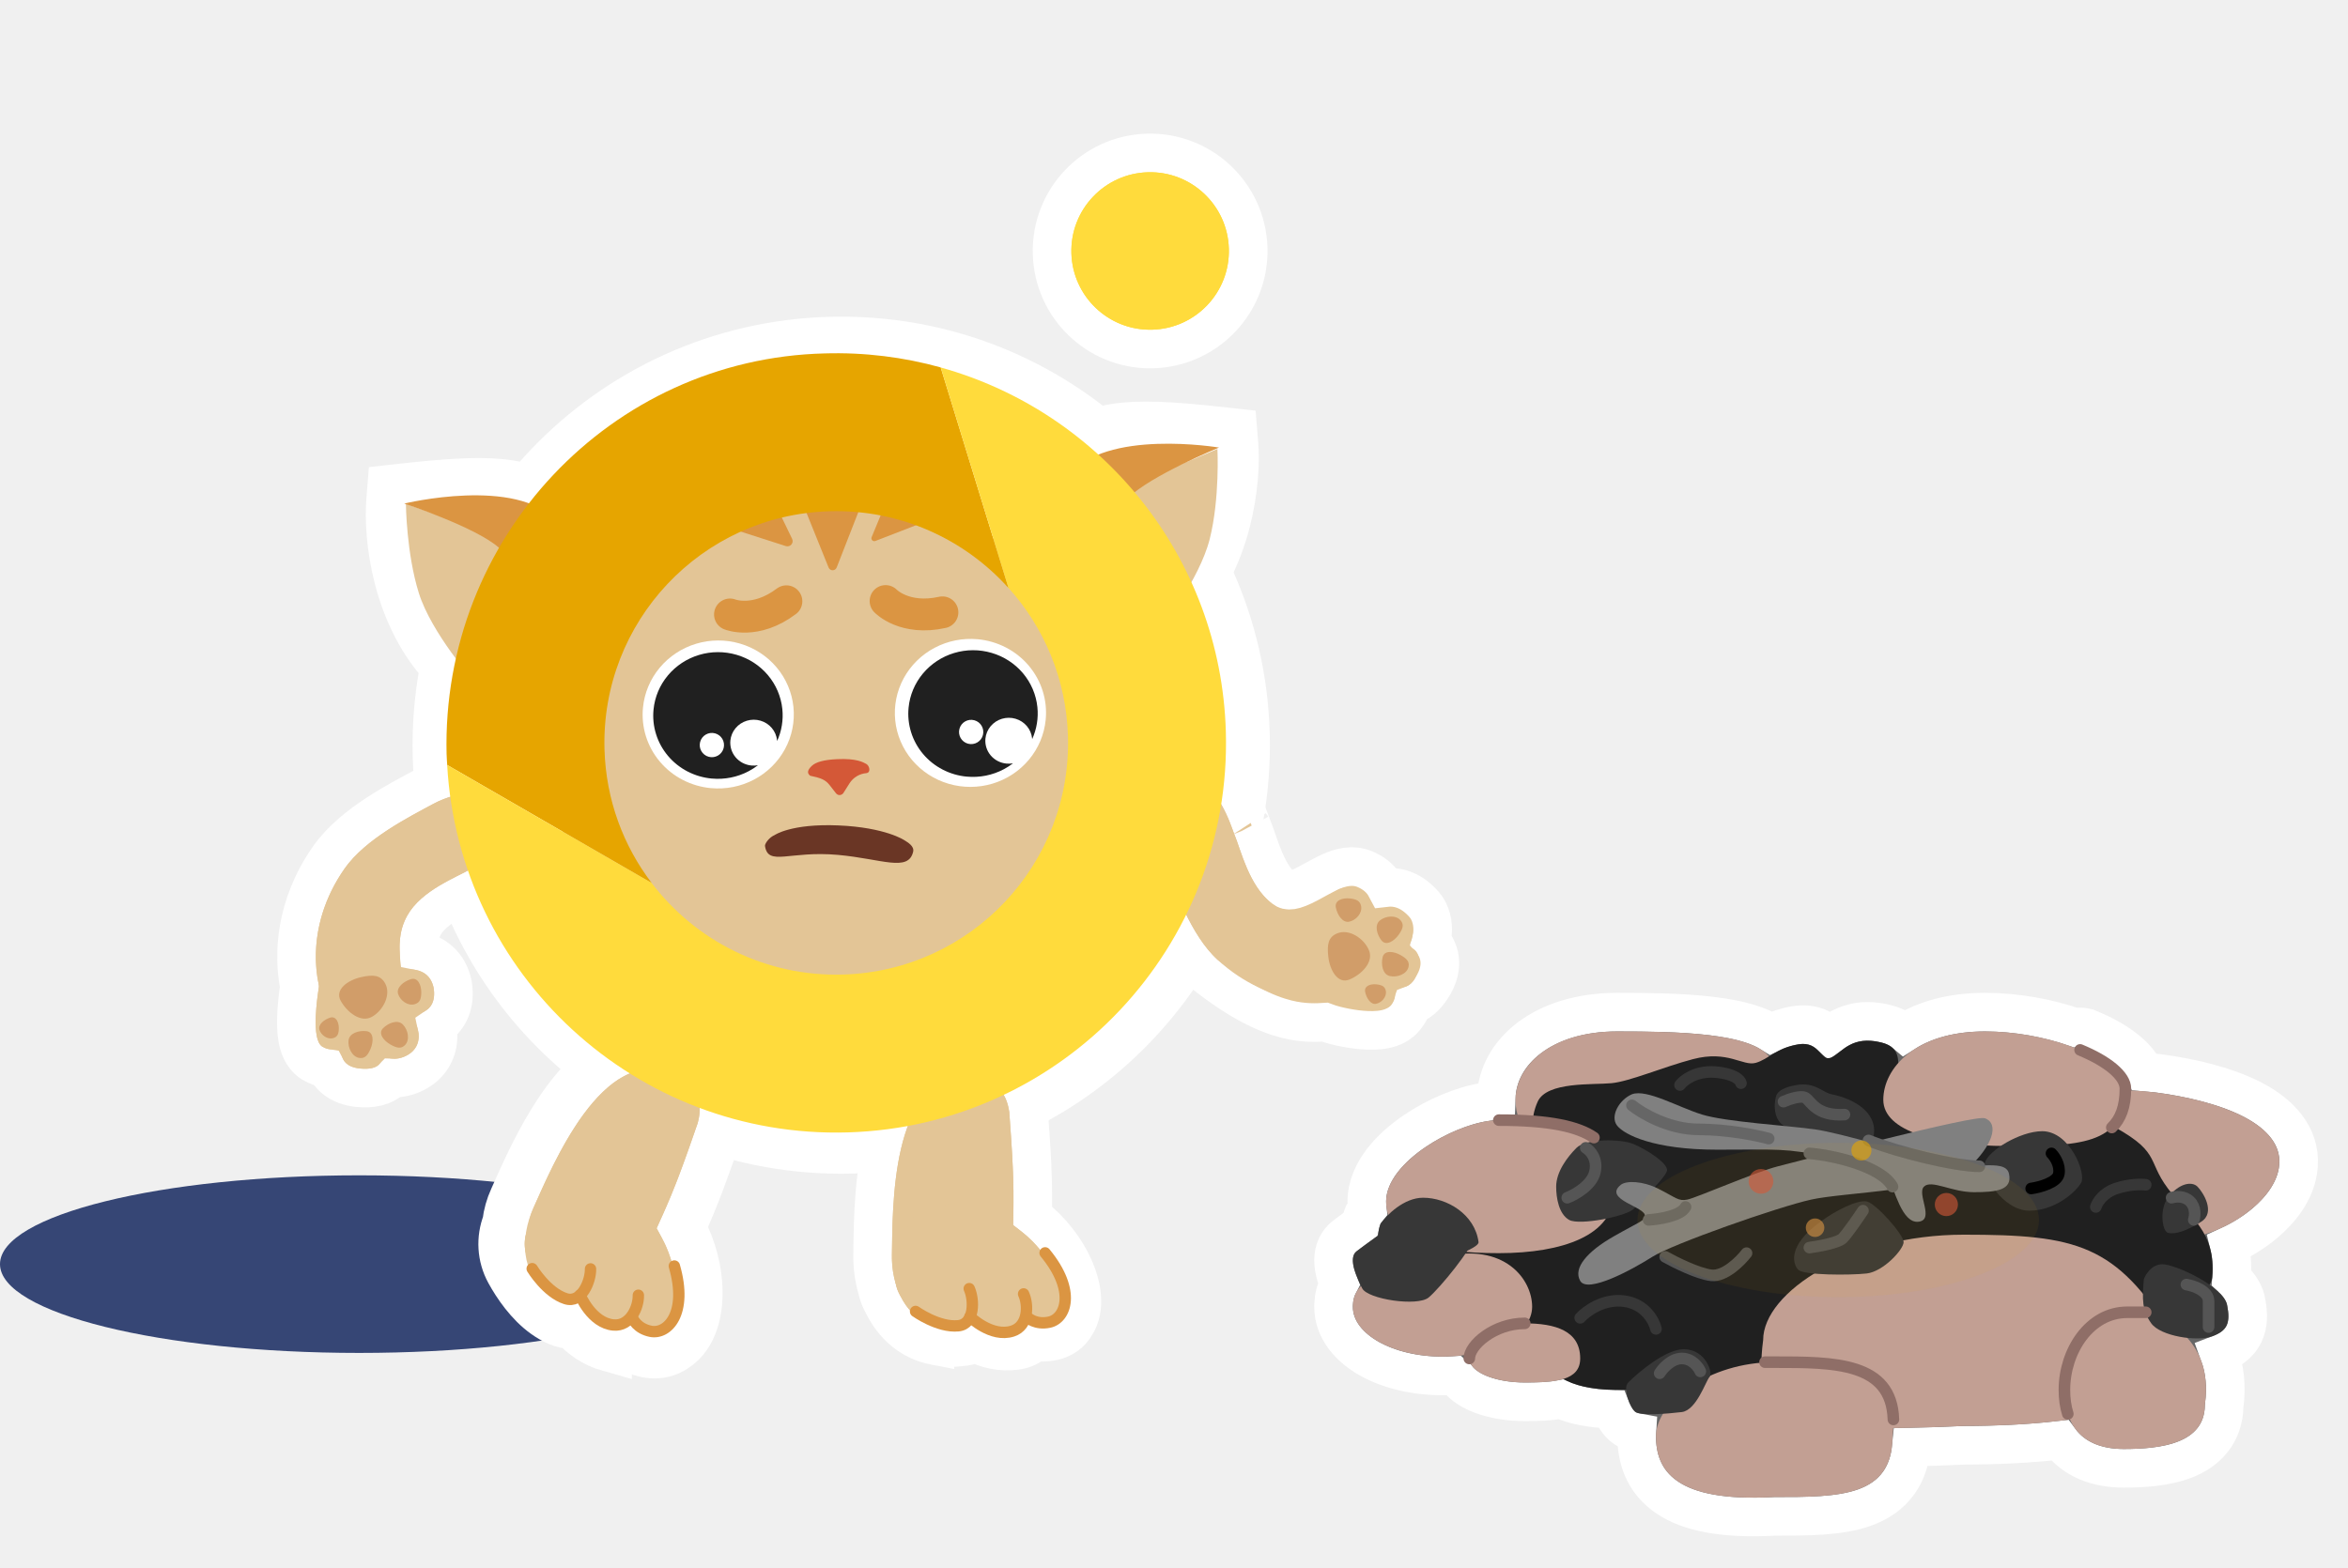
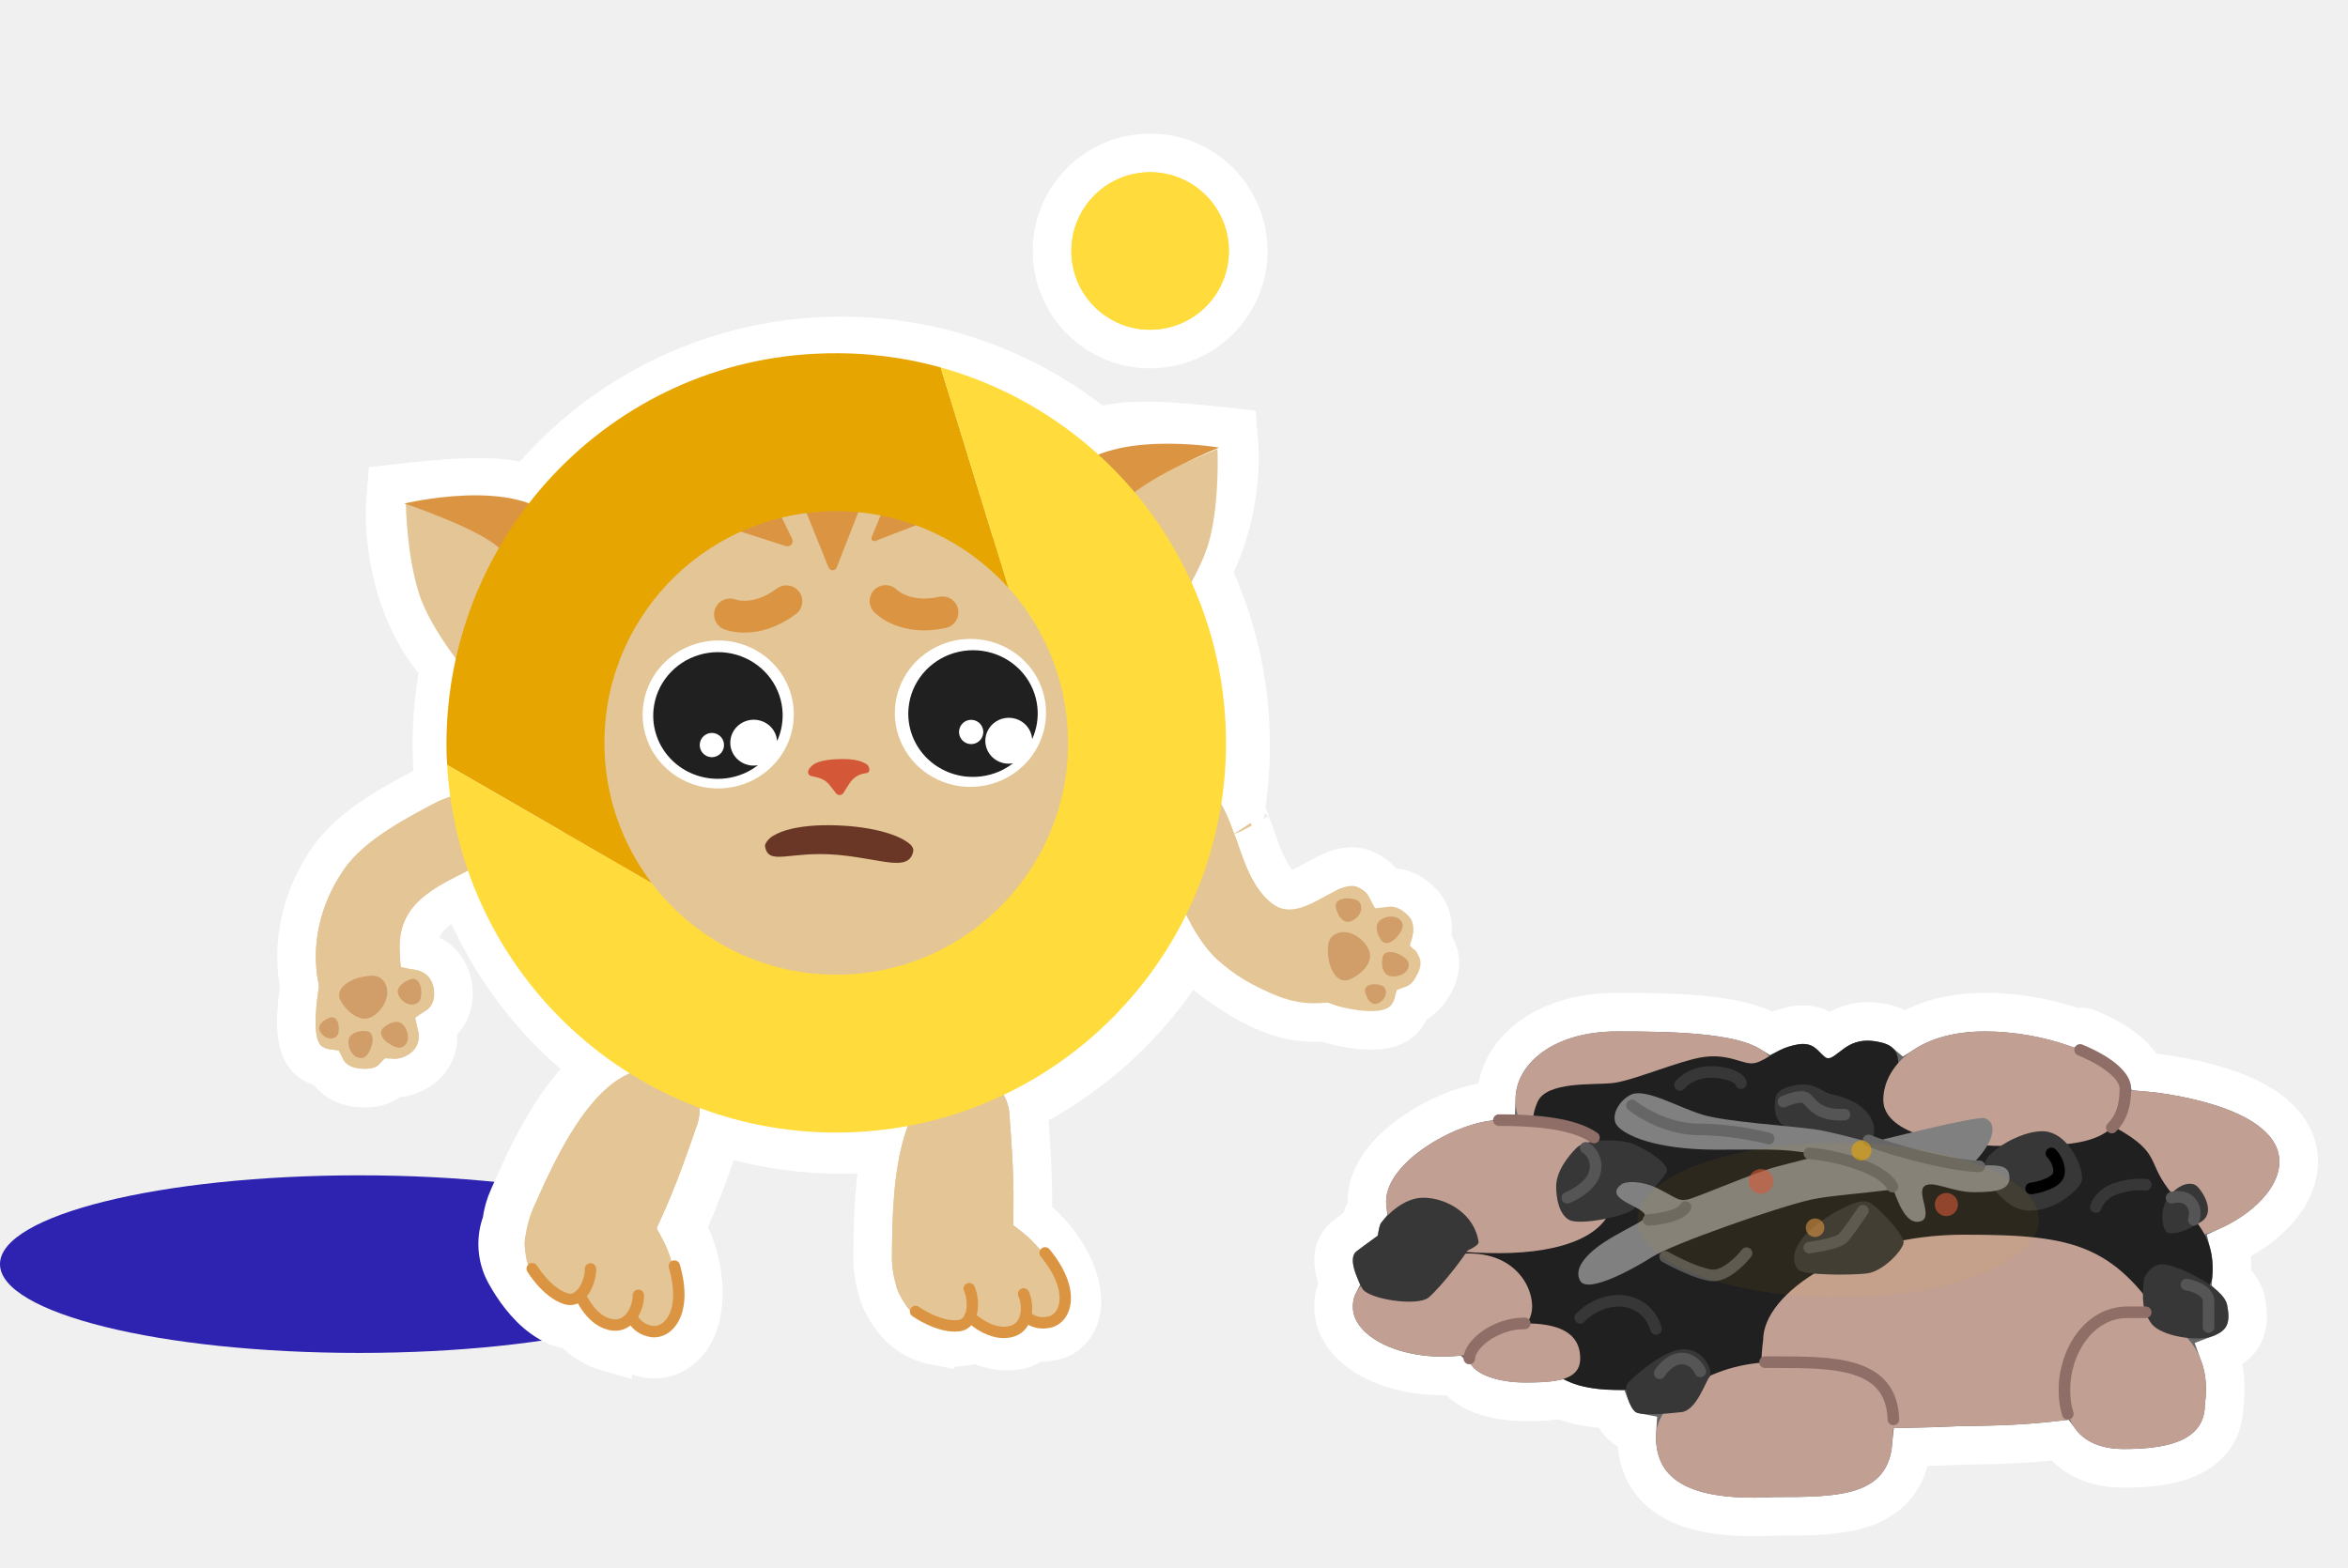
<svg xmlns="http://www.w3.org/2000/svg" width="304" height="203" viewBox="0 0 304 203" fill="none">
  <style>
  @media (prefers-reduced-motion: reduce) { * { animation: none !important; } }

  .cat        { transform-origin: 103px 176px;   animation: cat-sad 3.6s ease-in-out infinite; }
  .shiver     { animation: shiver 4s linear infinite; }
  .shadow     { transform-origin: 46.5px 164px;  animation: shadow-sad 3.6s ease-in-out infinite; }
  .arm-left   { transform-origin: 66px 112px;    animation: arm-left-hug 4s ease-in-out infinite; }
  .arm-right  { transform-origin: 152px 110px;   animation: arm-right-hug 4s ease-in-out infinite; }
  .ear-left   { transform-origin: 72px 86px;     animation: ear-left-droop 4s ease-in-out infinite; }
  .ear-right  { transform-origin: 137px 80px;    animation: ear-right-droop 4s ease-in-out infinite; }
  .face       { transform-origin: 106px 96px;    animation: face-sad 4s ease-in-out infinite; }
  .mouth      { transform-origin: 108.5px 109px; animation: mouth-quiver 4s linear infinite; }
  .eye-r      { transform-origin: 125.6px 92px;  animation: blink-sad 5s linear infinite; }
  .eye-l      { transform-origin: 93px 92px;     animation: blink-sad 5s linear infinite; }
  .ball       { animation: ball-drift 4.5s ease-in-out infinite alternate; }
  .ember      { transform-origin: 238px 158px;   animation: ember-glow 2.8s ease-in-out infinite alternate; }
  .spark      { animation: spark-fly 4.2s linear infinite; }
  .spark-2    { animation-name: spark-fly-b; animation-delay: -1.6s; animation-duration: 4.8s; }
  .spark-3    { animation-delay: -3.1s; animation-duration: 3.8s; }
  .pit-ember  { animation: pit-glow 2.2s ease-in-out infinite; }
  .pe-2       { animation-delay: -.7s; animation-duration: 2.6s; }
  .pe-3       { animation-delay: -1.4s; animation-duration: 1.9s; }
  .pe-4       { animation-delay: -.35s; animation-duration: 2.4s; }

  @keyframes cat-sad {
    0%, 100% { transform: translateY(0) rotate(-1deg); }
    50%      { transform: translateY(1.5px) rotate(1deg) scale(1.01, .99); }
  }
  @keyframes shiver {
    0%, 60%, 82%, 100% { transform: translateX(0); }
    62% { transform: translateX(-.8px); }
    64% { transform: translateX(.8px); }
    66% { transform: translateX(-.8px); }
    68% { transform: translateX(.7px); }
    70% { transform: translateX(-.6px); }
    72% { transform: translateX(.5px); }
    74% { transform: translateX(-.4px); }
    76% { transform: translateX(.3px); }
    78% { transform: translateX(-.2px); }
    80% { transform: translateX(.1px); }
  }
  @keyframes shadow-sad {
    0%, 100% { transform: scale(1, 1); }
    50%      { transform: scale(.985, .97); }
  }
  @keyframes arm-left-hug {
    0%, 100% { transform: translateY(0) rotate(0deg); }
    25%      { transform: translateY(0) rotate(1.5deg); }
    54%, 80% { transform: translateY(-1.5px) rotate(-7deg); }
    90%      { transform: translateY(0) rotate(-1deg); }
  }
  @keyframes arm-right-hug {
    0%, 100% { transform: translateY(0) rotate(0deg); }
    25%      { transform: translateY(0) rotate(-1.5deg); }
    54%, 80% { transform: translateY(-1.5px) rotate(7deg); }
    90%      { transform: translateY(0) rotate(1deg); }
  }
  @keyframes ear-left-droop {
    0%, 100% { transform: rotate(-1.5deg); }
    25%      { transform: rotate(.5deg); }
    54%, 80% { transform: rotate(-4deg); }
    90%      { transform: rotate(-1deg); }
  }
  @keyframes ear-right-droop {
    0%, 100% { transform: rotate(1.5deg); }
    25%      { transform: rotate(-.5deg); }
    54%, 80% { transform: rotate(4deg); }
    90%      { transform: rotate(1deg); }
  }
  @keyframes face-sad {
    0%, 100% { transform: translate(0, 0); }
    25%      { transform: translate(0, .6px); }
    54%, 80% { transform: translate(0, 1.8px); }
    90%      { transform: translate(0, .4px); }
  }
  @keyframes mouth-quiver {
    0%, 58%, 82%, 100% { transform: scale(1, 1); }
    60% { transform: scale(1.06, 1.3); }
    62% { transform: scale(.98, .82); }
    64% { transform: scale(1.07, 1.35); }
    66% { transform: scale(.97, .8); }
    68% { transform: scale(1.06, 1.3); }
    70% { transform: scale(.98, .85); }
    72% { transform: scale(1.05, 1.25); }
    74% { transform: scale(.99, .9); }
    76% { transform: scale(1.03, 1.15); }
    78% { transform: scale(1, .95); }
  }
  @keyframes blink-sad {
    0%, 86%, 94%, 100% { transform: scaleY(1); }
    89%, 91%           { transform: scaleY(.12); }
  }
  @keyframes ball-drift {
    from { transform: translateY(0); }
    to   { transform: translateY(-3px); }
  }
  @keyframes ember-glow {
    from { opacity: .04; transform: scale(1); }
    to   { opacity: .12; transform: scale(1.06); }
  }
  @keyframes spark-fly {
    0%   { transform: translate(0, 0); opacity: 0; }
    8%   { opacity: .9; }
    25%  { transform: translate(5px, -30px); opacity: .55; }
    45%  { transform: translate(-2px, -58px); opacity: .8; }
    65%  { transform: translate(6px, -85px); opacity: .4; }
    85%  { transform: translate(10px, -108px); opacity: .6; }
    100% { transform: translate(12px, -122px); opacity: 0; }
  }
  @keyframes spark-fly-b {
    0%   { transform: translate(0, 0); opacity: 0; }
    8%   { opacity: .85; }
    25%  { transform: translate(-4px, -28px); opacity: .5; }
    45%  { transform: translate(3px, -55px); opacity: .75; }
    65%  { transform: translate(-6px, -82px); opacity: .35; }
    85%  { transform: translate(-9px, -105px); opacity: .55; }
    100% { transform: translate(-11px, -118px); opacity: 0; }
  }
  @keyframes pit-glow {
    0%, 100% { opacity: .35; }
    50%      { opacity: .95; }
  }
</style>
  <g class="shadow">
-     <ellipse cx="46.5" cy="163.717" rx="46.5" ry="11.5" fill="#223468" fill-opacity="0.9" />
+     <ellipse cx="46.5" cy="163.717" rx="46.5" ry="11.5" fill="#180DA9" fill-opacity="0.9" />
  </g>
  <g class="cat">
    <g class="shiver">
      <circle cx="108.916" cy="96.51" r="53" fill="white" stroke="white" stroke-width="5" />
      <g class="arm-left">
        <path d="M54.12 138.74C55.893 137.679 56.699 135.963 56.711 134.24C56.714 133.794 56.664 133.355 56.572 132.929C57.171 132.523 57.758 131.939 58.169 131.113C58.632 130.182 58.78 129.133 58.672 128.021L58.61 127.541L58.6 127.478L58.587 127.415C58.332 126.213 57.779 125.214 56.968 124.469C56.179 123.743 55.284 123.386 54.528 123.21C54.432 123.188 54.338 123.169 54.245 123.151C54.192 121.874 54.336 120.821 54.909 119.795C55.511 118.72 56.662 117.755 58.144 116.862C58.862 116.43 59.596 116.05 60.303 115.693C60.961 115.362 61.707 114.997 62.265 114.668L62.271 114.664C62.25 114.677 62.261 114.669 62.352 114.622C62.435 114.578 62.526 114.532 62.66 114.462C62.914 114.33 63.25 114.154 63.63 113.941C64.382 113.521 65.349 112.934 66.27 112.206C67.168 111.497 68.171 110.541 68.835 109.341C69.494 108.152 69.847 106.65 69.356 105.037L69.246 104.712L69.118 104.391C67.746 101.145 64.71 100.132 62.116 100.086C59.499 100.039 56.79 100.901 54.948 101.893C53.432 102.71 51.105 103.912 48.841 105.393C46.599 106.859 44.188 108.744 42.574 111.052L42.573 111.053C38.156 117.374 37.961 123.709 38.766 127.762C38.644 128.606 38.434 130.146 38.381 131.666C38.349 132.576 38.368 133.611 38.54 134.548C38.681 135.317 39.054 136.796 40.367 137.644L40.409 137.671L40.452 137.696C41.051 138.05 41.645 138.258 42.217 138.349C42.446 138.79 42.767 139.225 43.21 139.613C44.069 140.366 45.168 140.752 46.372 140.871L46.376 140.872C48.053 141.036 49.699 140.782 50.845 139.616C51.891 139.655 53.037 139.389 54.12 138.74Z" fill="#E3C596" stroke="white" stroke-width="5" />
        <path fill-rule="evenodd" clip-rule="evenodd" d="M51.988 130.264C50.934 134.224 45.084 135.448 42.192 130.212C40.938 127.942 39.189 120.259 44.623 112.485C47.303 108.651 53.003 105.78 56.134 104.094C59.228 102.428 65.284 101.238 66.903 105.585C68.248 109.194 61.707 112.091 60.995 112.515C59.134 113.612 54.571 115.28 52.727 118.575C50.46 122.628 52.904 126.841 51.989 130.266L51.988 130.264Z" fill="#E3C596" />
        <path fill-rule="evenodd" clip-rule="evenodd" d="M51.959 125.574C52.35 125.607 55.506 124.942 56.141 127.934C56.72 131.565 53.208 131.393 53.208 131.393C53.208 131.393 53.038 131.353 53.207 131.566C54.449 133.099 54.768 135.438 52.835 136.595C51.279 137.528 49.752 137.049 49.553 136.441C49.495 137.216 49.432 138.658 46.619 138.384C43.272 138.051 44.375 135.119 44.375 135.119C44.375 135.119 43.434 136.554 41.723 135.543C40.222 134.574 41.115 128.999 41.304 127.673C41.295 126.499 43.712 124.818 46.538 124.087C50.328 123.774 51.845 125.434 51.958 125.572L51.959 125.574Z" fill="#E3C596" />
        <path d="M44.114 129.617C43.299 128.156 45.041 126.933 46.753 126.548C48.323 126.198 49.264 126.277 49.861 127.348C50.676 128.809 49.612 130.875 48.151 131.69C46.691 132.505 44.927 131.078 44.114 129.617Z" fill="#D19D69" />
        <path d="M47.451 133.545C48.403 133.659 48.38 134.895 47.978 135.83C47.61 136.686 47.256 137.1 46.559 137.017C45.607 136.903 45.011 135.699 45.127 134.735C45.245 133.772 46.499 133.429 47.449 133.546L47.451 133.545Z" fill="#D19D69" />
        <path d="M49.592 133.167C48.912 133.841 49.687 134.801 50.577 135.294C51.394 135.744 51.929 135.854 52.425 135.361C53.106 134.687 52.839 133.369 52.156 132.68C51.472 131.991 50.271 132.49 49.591 133.164L49.592 133.167Z" fill="#D19D69" />
        <path d="M53.185 126.815C54.09 126.53 54.546 127.562 54.543 128.498C54.54 129.355 54.379 129.84 53.717 130.048C52.812 130.333 51.809 129.575 51.542 128.73C51.277 127.885 52.28 127.1 53.185 126.815Z" fill="#D19D69" />
        <path d="M42.743 131.795C43.502 131.556 43.876 132.399 43.868 133.164C43.859 133.866 43.723 134.264 43.167 134.439C42.408 134.677 41.575 134.063 41.358 133.372C41.142 132.683 41.986 132.033 42.743 131.795Z" fill="#D19D69" />
      </g>
      <g class="arm-right">
        <path d="M185.621 127.514C186.436 126.102 186.74 124.43 185.995 122.856C185.807 122.459 185.57 122.111 185.303 121.804C185.391 121.477 185.447 121.155 185.474 120.849C185.577 119.658 185.307 118.179 184.352 117.102C182.914 115.48 181.223 114.748 179.443 114.953C179.37 114.815 179.289 114.675 179.197 114.537C178.619 113.672 177.771 113.005 176.702 112.562C175.036 111.872 173.407 112.418 172.431 112.834C171.437 113.258 170.241 113.962 169.452 114.38C167.375 115.48 166.708 115.414 166.228 115.055L166.045 114.91C165.139 114.155 164.391 112.946 163.745 111.458C163.411 110.69 163.131 109.913 162.871 109.165C162.69 108.644 162.497 108.07 162.305 107.564L162.114 107.085L162.112 107.081C162.122 107.103 162.115 107.091 162.08 106.993C162.048 106.905 162.014 106.81 161.963 106.667C161.866 106.398 161.735 106.042 161.574 105.637C161.256 104.837 160.802 103.801 160.202 102.791C159.618 101.808 158.802 100.689 157.701 99.872C156.536 99.008 154.973 98.442 153.167 98.853C149.524 99.682 148.039 102.659 147.638 105.308C147.246 107.896 147.744 110.696 148.484 112.653L148.485 112.656C149.095 114.261 149.98 116.729 151.149 119.167C152.307 121.582 153.858 124.222 155.934 126.126L156.004 126.191L156.078 126.249C160.49 129.717 163.883 131.321 166.601 131.996C168.816 132.547 170.575 132.442 171.53 132.38C171.98 132.552 172.467 132.695 172.904 132.808C173.703 133.014 174.649 133.201 175.604 133.319C176.542 133.434 177.588 133.495 178.55 133.402C179.347 133.324 180.789 133.085 181.764 131.977L182.003 131.689C182.383 131.204 182.674 130.688 182.86 130.144C184.09 129.688 184.954 128.669 185.621 127.514Z" fill="#E3C596" stroke="white" stroke-width="5" />
        <path fill-rule="evenodd" clip-rule="evenodd" d="M176.22 119.327C180.006 120.895 180.448 126.856 174.874 129.03C172.461 129.973 164.614 130.695 157.623 124.284C154.176 121.122 152.084 115.09 150.822 111.768C149.579 108.48 149.197 102.32 153.722 101.29C157.476 100.436 159.487 107.297 159.812 108.06C160.654 110.049 161.704 114.791 164.729 117.056C168.448 119.84 172.944 117.971 176.223 119.329L176.22 119.327Z" fill="#E3C596" />
        <path fill-rule="evenodd" clip-rule="evenodd" d="M171.565 118.74C171.65 118.355 171.406 115.143 174.456 114.908C178.131 114.814 177.498 118.273 177.498 118.273C177.498 118.273 177.435 118.437 177.668 118.294C179.351 117.266 181.712 117.258 182.605 119.326C183.323 120.993 182.647 122.441 182.019 122.559C182.781 122.717 184.201 122.972 183.558 125.724C182.788 128.998 180.025 127.518 180.025 127.518C180.025 127.518 181.322 128.641 180.098 130.204C178.938 131.562 173.532 129.941 172.241 129.58C171.078 129.434 169.729 126.817 169.378 123.92C169.567 120.121 171.412 118.837 171.565 118.74Z" fill="#E3C596" />
        <path d="M174.734 126.852C176.276 126.204 177.889 124.609 177.241 123.066C176.593 121.523 174.657 120.239 173.114 120.887C171.985 121.359 171.8 122.288 171.976 123.888C172.167 125.634 173.191 127.499 174.734 126.852ZM176.226 117.352C176.091 116.672 175.626 116.457 174.776 116.359C173.844 116.253 172.771 116.593 172.952 117.523C173.134 118.454 173.805 119.54 174.674 119.369C175.543 119.198 176.407 118.283 176.226 117.352ZM178.162 130.003C178.872 129.866 179.576 129.103 179.423 128.322C179.311 127.752 178.93 127.571 178.233 127.486C177.472 127.393 176.595 127.671 176.747 128.452C176.902 129.231 177.453 130.144 178.162 130.003ZM181.093 121.057C181.631 120.295 181.799 119.775 181.363 119.227C180.769 118.475 179.43 118.593 178.671 119.196C177.91 119.799 178.273 121.049 178.867 121.8C179.461 122.551 180.505 121.887 181.093 121.057ZM182.361 125.236C182.523 124.555 182.148 124.156 181.338 123.695C180.455 123.192 179.231 123.033 179.01 123.965L179.01 123.968C178.789 124.899 178.993 126.186 179.936 126.407C180.879 126.628 182.141 126.17 182.361 125.236Z" fill="#D19D69" />
      </g>
      <path d="M88.536 136.469C90.983 137.685 92.552 139.355 93.224 141.397C93.781 143.087 93.591 144.658 93.35 145.742L93.244 146.175L93.215 146.292L93.176 146.405C91.351 151.684 90.24 154.799 88.366 158.954C89.823 161.715 90.501 164.598 90.553 167.115C90.583 168.595 90.399 170.046 89.955 171.32C89.544 172.501 88.796 173.824 87.485 174.662C85.372 176.145 83.062 175.356 82.02 174.851C81.881 174.784 81.747 174.712 81.616 174.64C81.481 174.68 81.342 174.718 81.196 174.748C80.427 174.904 79.617 174.869 78.804 174.638L78.804 174.639C76.883 174.094 75.338 172.988 74.243 171.725C72.839 171.729 71.568 171.067 70.51 170.315C68.429 168.833 66.83 166.493 65.858 164.718L65.856 164.715C64.772 162.73 64.659 160.411 65.448 158.372C65.57 157.294 65.869 156.219 66.349 155.165L67.411 152.796C68.703 149.952 70.667 145.887 73.161 142.503C74.825 140.245 76.909 138.025 79.436 136.701C82.106 135.303 85.216 134.948 88.45 136.428L88.494 136.448L88.536 136.469Z" fill="#E3C596" stroke="white" stroke-width="6" />
      <path fill-rule="evenodd" clip-rule="evenodd" d="M70.936 167.363C74.323 169.876 79.524 168.984 81.887 165.492C86.512 156.272 87.558 153.476 90.34 145.426C90.799 143.647 91.02 141.054 87.201 139.156C78.029 134.957 71.412 151.277 69.08 156.406C67.332 160.246 67.442 164.999 70.939 167.363L70.936 167.363Z" fill="#E3C596" />
      <path fill-rule="evenodd" clip-rule="evenodd" d="M79.623 171.753C77.326 171.101 75.863 169.272 75.459 167.978C74.985 168.615 74.303 169.333 72.25 167.871C70.711 166.775 69.376 164.898 68.489 163.277C67.65 161.741 67.768 159.863 68.787 158.438C70.262 156.375 72.489 153.462 73.509 153.129C77.154 151.939 80.722 154.165 82.608 156.206C88.574 161.994 88.48 170.594 85.813 172.173C84.335 173.276 82.001 171.419 81.8 170.957C81.789 170.933 81.143 172.185 79.621 171.752L79.623 171.753Z" fill="#E3C596" />
      <path d="M68.905 164.305C68.905 164.305 70.769 167.401 73.241 168.191C75.327 168.856 76.496 165.862 76.455 164.336" stroke="#DB9542" stroke-width="1.473" stroke-linecap="round" stroke-linejoin="round" />
      <path d="M75.099 167.713C75.099 167.713 76.573 171.338 79.434 171.599C81.616 171.799 82.689 169.27 82.648 167.745" stroke="#DB9542" stroke-width="1.473" stroke-linecap="round" stroke-linejoin="round" />
      <path d="M81.948 170.798C81.948 170.798 82.478 172.063 84.251 172.419C86.4 172.85 89.096 170.124 87.307 163.962" stroke="#DB9542" stroke-width="1.473" stroke-linecap="round" stroke-linejoin="round" />
      <path d="M131.353 139.502C132.448 140.74 132.87 142.157 133.068 143.203L133.141 143.628L133.157 143.727L133.164 143.826C133.581 149.489 133.789 152.79 133.699 157.446C136.167 159.386 137.944 161.77 138.982 164.052C139.576 165.359 139.962 166.706 140.053 167.98C140.137 169.167 139.977 170.553 139.189 171.714C137.985 173.684 135.796 173.874 134.686 173.825C134.466 173.815 134.251 173.791 134.043 173.764C133.445 174.32 132.625 174.762 131.556 174.902C129.572 175.161 127.755 174.714 126.337 173.993C126.228 174.029 126.117 174.062 126.007 174.095C125.533 174.288 125.045 174.38 124.57 174.41C123.429 174.576 122.238 174.549 121.049 174.283L121.049 174.284C117.818 173.67 115.615 171.516 114.364 168.988C114.005 168.369 113.743 167.699 113.585 166.999C113.202 165.719 113.001 164.372 112.978 163.035L112.978 162.447C113.033 159.756 112.963 153.623 114.219 148.227C114.848 145.528 115.864 142.75 117.594 140.62C119.408 138.386 121.984 136.913 125.368 136.992L125.408 136.993L125.447 136.995C128.075 137.14 130.037 138.015 131.353 139.502Z" fill="#E3C596" stroke="white" stroke-width="5" />
      <path fill-rule="evenodd" clip-rule="evenodd" d="M115.478 162.498C115.593 156.866 115.223 139.258 125.31 139.492C129.567 139.726 130.39 142.196 130.671 144.01C131.297 152.506 131.44 155.489 130.834 165.784C130.045 169.925 125.62 172.801 121.516 171.828C117.369 171.04 115.391 166.716 115.478 162.498Z" fill="#E3C596" />
      <path fill-rule="evenodd" clip-rule="evenodd" d="M132.918 170.835C133.286 171.178 136.163 171.963 137.084 170.366C138.907 167.86 135.598 159.921 127.831 156.964C125.291 155.836 121.133 155.2 118.256 157.733C117.45 158.439 116.557 161.996 116.016 164.474C115.643 166.184 116.278 167.959 117.656 169.036C119.11 170.176 121.078 171.372 122.926 171.77C125.388 172.301 125.731 171.373 125.916 170.6C126.798 171.63 128.864 172.733 131.233 172.423C132.8 172.218 132.9 170.815 132.92 170.833L132.918 170.835Z" fill="#E3C596" />
      <path d="M118.541 169.845C118.541 169.845 121.477 171.954 124.059 171.702C126.239 171.489 126.132 168.276 125.489 166.891" stroke="#DB9542" stroke-width="1.473" stroke-linecap="round" stroke-linejoin="round" />
      <path d="M125.578 170.529C125.578 170.529 128.363 173.275 131.097 172.386C133.18 171.707 133.168 168.961 132.527 167.575" stroke="#DB9542" stroke-width="1.473" stroke-linecap="round" stroke-linejoin="round" />
      <path d="M133.089 170.655C133.089 170.655 134.075 171.61 135.845 171.235C137.989 170.782 139.388 167.211 135.309 162.257" stroke="#DB9542" stroke-width="1.473" stroke-linecap="round" stroke-linejoin="round" />
      <g class="ear-left">
        <path d="M52.14 62.525C58.883 61.776 62.939 61.607 66.059 62.103C69.302 62.62 71.422 63.847 74.113 65.315L77.046 66.916L74.684 69.278C71.941 72.021 65.465 79.385 61.628 86.675L60.048 89.678L57.648 87.278C54.039 83.669 52.036 79.136 50.972 75.054C49.909 70.976 49.735 67.171 49.924 64.811L50.089 62.754L52.14 62.525Z" fill="white" stroke="white" stroke-width="5" />
        <path fill-rule="evenodd" clip-rule="evenodd" d="M61.367 88.235L79.938 75.03L52.552 65.248C52.552 65.248 52.608 71.653 54.231 76.821C55.857 81.989 61.367 88.235 61.367 88.235Z" fill="#E3C596" />
        <path fill-rule="evenodd" clip-rule="evenodd" d="M72.077 67.507C66.913 61.67 52.336 65.217 52.336 65.217C52.336 65.217 61.513 68.228 64.574 70.916C67.636 73.603 70.412 81.972 70.412 81.972C70.412 81.972 77.241 73.345 72.074 67.507L72.077 67.507Z" fill="#DB9542" />
      </g>
      <g class="ear-right">
        <path d="M158.192 55.215C151.449 54.465 147.393 54.296 144.273 54.793C141.03 55.309 138.91 56.537 136.219 58.005L133.286 59.605L135.648 61.968C138.391 64.71 144.867 72.074 148.704 79.364L150.284 82.367L152.684 79.968C156.293 76.358 158.296 71.825 159.36 67.743C160.423 63.666 160.597 59.86 160.408 57.501L160.243 55.443L158.192 55.215Z" fill="white" stroke="white" stroke-width="5" />
        <path fill-rule="evenodd" clip-rule="evenodd" d="M150.18 81.605L130.863 69.521L157.623 58.14C157.623 58.14 157.946 64.538 156.63 69.792C155.314 75.047 150.18 81.605 150.18 81.605Z" fill="#E3C596" />
        <path fill-rule="evenodd" clip-rule="evenodd" d="M138.302 61.656C143.037 55.465 157.828 57.963 157.828 57.963C157.828 57.963 148.891 61.62 146.028 64.519C143.165 67.418 140.995 75.964 140.995 75.964C140.995 75.964 133.567 67.847 138.302 61.656Z" fill="#DB9542" />
      </g>
      <g class="face">
        <path fill-rule="evenodd" clip-rule="evenodd" d="M109.027 61.263C89.938 59.444 72.952 73.469 71.11 92.828C69.27 112.189 83.306 129.172 102.396 130.998C121.487 132.825 138.474 118.793 140.325 99.434C142.175 80.076 128.118 63.085 109.027 61.263Z" fill="#E3C596" />
        <path fill-rule="evenodd" clip-rule="evenodd" d="M114.243 58.351L108.328 73.494C108.141 73.971 107.47 73.974 107.279 73.501L100.697 57.2C100.54 56.808 100.853 56.387 101.272 56.428L113.768 57.583C114.141 57.618 114.379 58 114.241 58.351L114.243 58.351Z" fill="#DB9542" />
        <path fill-rule="evenodd" clip-rule="evenodd" d="M116.946 59.661L112.852 69.569C112.726 69.874 113.026 70.182 113.336 70.062L123.29 66.203C123.539 66.105 123.611 65.784 123.423 65.592L117.561 59.543C117.373 59.349 117.047 59.413 116.943 59.661L116.946 59.661Z" fill="#DB9542" />
        <path fill-rule="evenodd" clip-rule="evenodd" d="M98.393 61.179L102.558 69.786C102.816 70.322 102.308 70.903 101.745 70.724L92.676 67.812C92.217 67.665 92.055 67.096 92.372 66.728L97.272 61.034C97.588 60.666 98.18 60.743 98.391 61.179L98.393 61.179Z" fill="#DB9542" />
        <g class="mouth">
          <path fill-rule="evenodd" clip-rule="evenodd" d="M108.5 110.717C114.171 111.232 117.609 112.971 118.228 110.304C118.399 109.564 117.477 109.067 117.097 108.822C117.097 108.822 114.663 107.156 108.541 106.899C102.419 106.643 100.287 108.153 100.287 108.153C99.604 108.439 99.046 109.208 99.041 109.54C99.445 112.251 102.178 110.143 108.5 110.717Z" fill="#6A3625" />
        </g>
        <path fill-rule="evenodd" clip-rule="evenodd" d="M112.209 100.126C111.294 100.191 110.467 100.687 109.979 101.462L109.189 102.713C109.081 102.862 108.919 102.95 108.748 102.967C108.658 102.977 108.57 102.962 108.486 102.928C108.372 102.883 108.278 102.8 108.206 102.699L107.418 101.685C106.843 100.948 106.238 100.763 105.027 100.496C104.969 100.496 104.912 100.476 104.868 100.439L104.866 100.44C104.437 100.092 104.592 99.673 105.113 99.18C105.636 98.689 106.684 98.399 108.385 98.318C110.895 98.198 111.757 98.717 112.162 98.939C112.566 99.16 112.787 100.018 112.209 100.121L112.209 100.126Z" fill="#D45837" />
        <path d="M94.513 79.579C94.513 79.579 97.785 80.908 101.816 77.872M114.66 77.84C114.66 77.84 117.091 80.403 122.018 79.304" stroke="#DB9542" stroke-width="4.125" stroke-linecap="round" stroke-linejoin="round" />
        <g class="eye-r">
          <path fill-rule="evenodd" clip-rule="evenodd" d="M126.579 82.789C124.651 82.61 122.712 82.995 121.009 83.895C119.303 84.795 117.91 86.168 117.001 87.844C116.093 89.519 115.712 91.419 115.906 93.305C116.101 95.189 116.862 96.977 118.093 98.437C119.325 99.897 120.972 100.967 122.827 101.509C124.682 102.053 126.66 102.045 128.509 101.488C130.359 100.931 132 99.848 133.224 98.378C134.449 96.909 135.202 95.117 135.385 93.23C135.512 91.977 135.382 90.712 135.006 89.508C134.631 88.305 134.017 87.187 133.197 86.215C132.377 85.243 131.374 84.443 130.236 83.855C129.101 83.268 127.857 82.905 126.576 82.786L126.579 82.789Z" fill="white" />
          <path d="M129.945 99.634C128.487 100.405 126.827 100.734 125.176 100.581L125.178 100.583C124.082 100.482 123.017 100.171 122.046 99.668C121.072 99.165 120.212 98.48 119.51 97.648C118.808 96.816 118.283 95.859 117.962 94.829C117.64 93.798 117.529 92.715 117.637 91.643C117.794 90.027 118.438 88.493 119.487 87.235C120.535 85.977 121.94 85.05 123.525 84.573C125.107 84.095 126.8 84.089 128.388 84.555C129.976 85.019 131.386 85.935 132.441 87.185C133.495 88.435 134.147 89.966 134.313 91.578C134.459 92.998 134.225 94.427 133.637 95.725C133.636 95.694 133.633 95.662 133.63 95.63C133.569 95.046 133.332 94.491 132.951 94.038C132.569 93.585 132.058 93.253 131.482 93.085C130.907 92.916 130.294 92.919 129.72 93.091C129.146 93.264 128.637 93.6 128.257 94.056C127.877 94.512 127.644 95.068 127.586 95.653C127.547 96.042 127.588 96.435 127.704 96.808C127.82 97.181 128.011 97.528 128.265 97.83C128.519 98.131 128.831 98.379 129.184 98.562C129.536 98.744 129.922 98.856 130.319 98.893L130.318 98.892C130.599 98.918 130.881 98.906 131.155 98.856C130.777 99.148 130.373 99.409 129.945 99.634Z" fill="#202020" />
          <path d="M126.145 93.279C126.984 93.504 127.481 94.366 127.257 95.204C127.032 96.043 126.17 96.541 125.331 96.316C124.493 96.091 123.995 95.229 124.22 94.391C124.444 93.552 125.306 93.054 126.145 93.279Z" fill="white" />
        </g>
        <g class="eye-l">
          <path fill-rule="evenodd" clip-rule="evenodd" d="M92.056 102.071C93.984 102.25 95.922 101.864 97.626 100.965C99.332 100.065 100.724 98.692 101.633 97.016C102.541 95.341 102.923 93.441 102.728 91.555C102.534 89.67 101.772 87.883 100.541 86.422C99.31 84.963 97.662 83.893 95.807 83.35C93.953 82.807 91.975 82.814 90.126 83.371C88.275 83.929 86.634 85.012 85.41 86.481C84.186 87.951 83.433 89.743 83.249 91.629C83.123 92.882 83.253 94.147 83.628 95.352C84.004 96.555 84.617 97.673 85.437 98.644C86.257 99.617 87.261 100.417 88.398 101.004C89.533 101.592 90.778 101.955 92.058 102.073L92.056 102.071Z" fill="white" />
          <path d="M96.923 99.883C95.465 100.653 93.805 100.983 92.154 100.829L92.156 100.832C91.06 100.73 89.995 100.419 89.024 99.917C88.05 99.414 87.19 98.728 86.488 97.896C85.786 97.065 85.261 96.108 84.94 95.077C84.618 94.046 84.507 92.964 84.615 91.891C84.772 90.275 85.416 88.742 86.465 87.483C87.513 86.225 88.918 85.298 90.503 84.821C92.085 84.344 93.778 84.338 95.366 84.803C96.954 85.267 98.365 86.183 99.419 87.433C100.473 88.684 101.125 90.214 101.291 91.827C101.437 93.246 101.203 94.676 100.615 95.974C100.614 95.942 100.611 95.91 100.608 95.878C100.547 95.294 100.311 94.739 99.929 94.286C99.547 93.833 99.036 93.501 98.46 93.333C97.885 93.165 97.272 93.167 96.698 93.34C96.124 93.513 95.615 93.849 95.235 94.305C94.855 94.761 94.622 95.316 94.564 95.902C94.525 96.291 94.566 96.683 94.682 97.057C94.798 97.43 94.989 97.776 95.243 98.078C95.497 98.379 95.809 98.627 96.162 98.81C96.514 98.992 96.9 99.105 97.297 99.142L97.296 99.141C97.577 99.167 97.859 99.154 98.133 99.105C97.755 99.396 97.351 99.657 96.923 99.883Z" fill="#202020" />
          <path d="M92.574 94.975C93.413 95.199 93.911 96.061 93.686 96.9C93.461 97.739 92.599 98.236 91.761 98.012C90.922 97.787 90.424 96.925 90.649 96.086C90.874 95.248 91.736 94.75 92.574 94.975Z" fill="white" />
        </g>
      </g>
      <g class="ball">
        <path d="M161.601 32.128C161.392 25.121 155.545 19.603 148.533 19.811C141.526 20.02 136.008 25.867 136.217 32.88C136.423 39.778 142.09 45.231 148.956 45.201L149.285 45.195C156.292 44.986 161.809 39.141 161.601 32.128Z" fill="#FFDB3C" stroke="white" stroke-width="5" />
        <path d="M148.607 22.311C142.979 22.478 138.548 27.174 138.716 32.805C138.883 38.434 143.579 42.864 149.21 42.697C154.839 42.529 159.269 37.833 159.102 32.202C158.934 26.573 154.239 22.143 148.607 22.311Z" fill="#FFDB3C" />
      </g>
      <path d="M57.821 97.697C57.128 69.714 79.052 46.453 106.768 45.771C111.977 45.616 117.021 46.259 121.793 47.584L130.577 76.159C124.883 69.826 116.55 65.942 107.373 66.213C90.807 66.702 77.777 80.528 78.266 97.092C78.459 103.599 80.714 109.553 84.381 114.364L57.899 99.073C57.874 98.613 57.837 98.157 57.824 97.697L57.821 97.697Z" fill="#E6A500" />
      <path d="M84.371 114.358C90.036 121.811 99.093 126.511 109.163 126.213C125.729 125.724 138.759 111.898 138.27 95.334C138.052 87.934 135.168 81.239 130.57 76.138L121.796 47.593C142.543 53.354 158.042 72.076 158.712 94.729C159.534 122.584 137.621 145.833 109.766 146.657C82.365 147.467 59.422 126.275 57.897 99.071L84.369 114.358L84.371 114.358Z" fill="#FFDB3C" />
    </g>
  </g>
  <path d="M256.995 131.082C261.111 131.082 265.251 131.872 268.68 133.065C269.252 132.94 269.866 132.981 270.448 133.221H270.449C272.371 134.013 274.135 134.986 275.475 136.11C276.254 136.764 277.13 137.677 277.664 138.825C278.76 138.913 279.884 139.052 281.025 139.237C285.256 139.925 289.426 141.08 292.499 142.886C295.562 144.686 298.176 147.584 297.508 151.69C297.069 154.393 295.271 156.685 293.269 158.381C291.896 159.544 290.294 160.541 288.632 161.306C288.93 162.538 289.041 163.91 288.926 165.481C289.106 165.651 289.28 165.825 289.443 166.006C289.947 166.565 290.506 167.343 290.749 168.311L290.792 168.506L290.883 169.004C291.077 170.187 291.121 171.51 290.539 172.733C289.83 174.221 288.507 174.947 287.343 175.389C288.05 177.316 288.304 179.562 287.965 182.104C287.931 183.784 287.428 185.262 286.481 186.474C285.526 187.695 284.252 188.481 282.967 188.994C280.47 189.993 277.42 190.16 274.941 190.16C271.515 190.16 268.526 189.029 266.681 186.525C262.65 186.989 258.352 187.172 254.338 187.175C251.847 187.288 249.557 187.372 247.459 187.416C247.286 189.153 246.78 190.687 245.876 191.981C244.727 193.628 243.116 194.633 241.383 195.25C238.126 196.41 233.811 196.381 229.767 196.381C223.185 196.737 218.693 195.885 215.798 193.899C212.671 191.753 211.902 188.657 211.902 185.985C211.902 185.83 211.908 185.675 211.918 185.521C211.895 185.517 211.871 185.515 211.847 185.511C211.532 185.453 210.935 185.323 210.382 184.955C209.849 184.599 209.492 184.124 209.287 183.817C209.051 183.465 208.849 183.078 208.684 182.698C208.656 182.634 208.628 182.568 208.601 182.5C206.024 182.422 203.809 181.99 202.107 181.233C200.616 181.519 198.933 181.546 197.413 181.546C195.372 181.546 193.422 181.224 191.833 180.627C190.758 180.223 189.457 179.542 188.608 178.429C188.479 178.345 188.358 178.251 188.245 178.148C187.758 178.179 187.264 178.196 186.764 178.196C183.216 178.196 179.88 177.401 177.342 175.988C174.888 174.622 172.659 172.337 172.659 169.235L172.666 168.916C172.706 167.963 172.93 167.077 173.352 166.272C173.161 165.794 172.977 165.266 172.849 164.731C172.712 164.156 172.596 163.407 172.696 162.625C172.801 161.798 173.173 160.797 174.122 160.071L174.742 159.602C175.157 159.291 175.616 158.953 176.104 158.601C176.189 158.212 176.302 157.853 176.427 157.539L176.539 157.26L176.713 157.015C176.807 156.884 176.911 156.747 177.025 156.605C176.986 156.275 176.966 155.938 176.966 155.597C176.966 153.578 177.846 151.775 178.968 150.313C180.1 148.84 181.606 147.539 183.203 146.462C185.953 144.606 189.331 143.172 192.235 142.719C192.655 142.391 193.165 142.172 193.722 142.108C193.932 136.236 199.784 131.082 209.376 131.082C213.211 131.082 217.625 131.124 221.425 131.568C223.325 131.79 225.166 132.122 226.75 132.64C227.614 132.922 228.496 133.289 229.296 133.786C230.105 133.388 231.117 133.007 232.416 132.791C233.564 132.6 234.607 132.723 235.53 133.136C236.113 133.397 236.567 133.74 236.906 134.046C237.261 133.776 237.733 133.436 238.293 133.139C239.814 132.331 241.706 131.969 244.201 132.593C245.08 132.813 245.9 133.177 246.576 133.744C249.185 132.083 252.69 131.082 256.995 131.082Z" fill="#666666" stroke="white" stroke-width="5" stroke-linecap="round" />
  <path d="M264.751 146.883C265.599 141.665 272.406 140.369 280.623 141.705C288.841 143.041 295.889 146.072 295.041 151.289C294.193 156.507 285.583 161.188 280.623 160.382C265.98 158.002 263.903 152.1 264.751 146.883Z" fill="#C29F93" />
  <path d="M229.716 138.607C229.716 146.025 225.302 147.461 216.316 147.461C207.329 147.461 196.216 150.571 196.216 142.436C196.216 138.339 200.39 133.582 209.377 133.582C218.363 133.582 229.716 133.821 229.716 138.607Z" fill="#C29F93" />
  <path d="M217.512 179.046C208.898 180.961 203.235 179.764 201.48 177.85L186.645 164.45L198.609 147.7C198.37 146.902 198.13 144.781 199.087 142.675C200.284 140.043 206.266 140.521 208.659 140.282C211.052 140.043 215.357 138.179 219.187 137.171C223.734 135.975 225.648 138.128 227.323 137.65C228.998 137.171 229.955 135.736 232.827 135.257C235.698 134.778 235.698 137.65 237.134 136.932C238.57 136.214 239.766 134.061 243.595 135.018C247.423 135.975 244.791 139.564 245.987 142.675C247.184 145.786 265.13 141.478 272.548 145.307C279.966 149.136 277.812 150.093 280.684 153.921C283.555 157.75 286.905 159.425 286.427 165.407C286.044 170.193 265.05 175.696 254.602 177.85C245.828 177.451 226.127 177.132 217.512 179.046Z" fill="#202020" />
  <path d="M245.03 185.985C245.03 193.882 238.174 193.882 229.716 193.882C216.795 194.6 214.402 190.347 214.402 185.985C214.402 181.624 221.258 176.414 229.716 176.414C238.174 176.414 246.227 176.414 245.03 185.985Z" fill="#C29F93" />
  <path d="M281.163 172.825C286.976 182.222 268.873 184.676 254.26 184.676C231.936 185.694 226.845 184.31 228.28 173.543C228.28 167.358 239.648 159.903 254.26 159.903C268.873 159.903 273.95 161.165 281.163 172.825Z" fill="#C29F93" />
  <path d="M285.469 181.918C285.469 186.94 279.83 187.661 274.941 187.661C270.051 187.661 267.284 185.025 267.284 180.003C267.284 174.982 270.53 169.953 275.419 169.953C280.309 169.953 286.666 173.543 285.469 181.918Z" fill="#C29F93" />
  <path d="M204.591 175.936C204.591 178.807 201.377 179.046 197.412 179.046C193.448 179.046 190.234 177.654 190.234 175.936C190.234 174.218 193.448 171.389 197.412 171.389C201.377 171.389 204.591 172.346 204.591 175.936Z" fill="#C29F93" />
  <path d="M198.369 169.236C198.369 172.804 193.174 175.696 186.764 175.696C180.355 175.696 175.159 172.804 175.159 169.236C175.159 165.667 178.748 164.689 186.764 162.775C194.78 160.86 198.369 165.667 198.369 169.236Z" fill="#C29F93" />
  <path d="M208.898 154.639C208.898 159.925 202.388 162.296 194.062 162.296C185.737 162.296 179.466 160.882 179.466 155.596C179.466 150.31 189.037 145.068 194.062 145.068C208.898 145.068 208.898 149.353 208.898 154.639Z" fill="#C29F93" />
  <path d="M275.18 141C275.18 148.418 268.853 148.418 259.866 148.418C250.88 148.418 243.834 146.532 243.834 142.436C243.834 138.339 248.008 133.582 256.995 133.582C265.981 133.582 275.18 137.65 275.18 141Z" fill="#C29F93" />
  <path d="M241.68 155.596C240.484 155.357 237.613 156.793 235.698 158.228C231.391 161.339 232.109 163.732 232.827 164.45C233.545 165.168 239.527 165.168 241.68 164.928C243.834 164.689 246.466 161.818 246.466 160.86C246.466 159.903 242.877 155.835 241.68 155.596Z" fill="#373737" />
  <path d="M264.413 146.503C261.541 146.503 257.438 149.02 256.995 150.571C256.516 152.246 259.388 156.793 262.738 156.793C266.088 156.793 268.72 154.4 269.438 153.203C270.155 152.007 268.002 146.503 264.413 146.503Z" fill="#373737" />
  <path d="M280.684 155.118C279.535 156.649 279.966 159.485 280.684 159.664C281.641 159.903 283.077 159.425 284.991 158.228C286.905 157.032 285.23 154.4 284.513 153.682C283.795 152.964 282.12 153.203 280.684 155.118Z" fill="#373737" />
  <path d="M279.966 163.732C278.626 163.732 277.813 165.008 277.573 165.646C277.334 168.278 277.334 169.714 278.53 171.389C279.727 173.064 284.513 173.782 286.427 173.064C288.341 172.346 288.82 171.389 288.341 168.996C287.863 166.603 281.641 163.732 279.966 163.732Z" fill="#373737" />
  <path d="M231.63 146.025C229.955 145.785 229.477 143.632 229.955 141.957C230.16 141.239 231.152 140.761 232.587 140.521C235.017 140.116 235.937 141.478 237.134 141.718C240.184 142.327 242.877 144.11 242.637 146.743C242.446 148.848 239.846 148.577 238.569 148.178C236.815 147.54 232.97 146.216 231.63 146.025Z" fill="#373737" />
  <path d="M204.113 148.657C202.916 149.853 201.48 151.768 201.48 153.682C201.48 155.118 201.815 157.223 203.155 157.989C204.495 158.755 210.621 157.511 211.53 156.553C213.046 154.958 215.838 152.294 215.838 151.528C215.838 150.571 213.205 148.896 211.53 148.178C209.855 147.461 205.309 147.461 204.113 148.657Z" fill="#373737" />
  <path d="M217.991 174.739C215.694 174.739 212.248 177.61 210.812 179.046C210.053 179.764 211.052 182.396 211.769 182.875C212.487 183.353 215.837 183.114 217.752 182.875C219.666 182.635 220.862 178.807 221.341 178.328C221.819 177.85 220.862 174.739 217.991 174.739Z" fill="#373737" />
  <path d="M185.929 155.835C184.207 155.835 178.352 159.983 175.64 162.057C174.444 162.972 175.784 165.694 176.358 166.843C177.076 168.278 183.537 169.235 184.972 168.039C186.408 166.843 190.715 161.578 190.715 160.382C190.715 159.185 188.083 155.835 185.929 155.835Z" fill="#373737" />
  <path d="M180.662 163.493C183.342 164.641 191.572 161.919 191.43 160.861C190.952 157.271 187.362 155.118 184.252 155.118C181.763 155.118 179.546 157.351 178.748 158.468C178.27 159.664 177.982 162.344 180.662 163.493Z" fill="#373737" />
  <path d="M204.591 170.671C205.388 169.794 207.654 168.135 210.334 168.518C213.014 168.9 214.162 171.07 214.402 172.107" stroke="#373737" stroke-width="1.5" stroke-linecap="round" />
  <path d="M217.512 140.521C217.991 139.883 219.57 138.655 222.059 138.846C224.547 139.038 225.329 139.883 225.409 140.282M271.351 156.314C271.511 155.756 272.261 154.496 273.984 153.921C275.706 153.347 277.254 153.363 277.812 153.443" stroke="#373737" stroke-width="1.5" stroke-linecap="round" />
  <path d="M245.143 183.832C244.912 176.414 237.485 176.414 229.716 176.414L228.52 176.414" stroke="#8F6E67" stroke-width="1.5" stroke-linecap="round" />
  <path d="M226.127 162.296C225.329 163.333 223.303 165.359 221.58 165.168C219.857 164.976 216.874 163.493 215.598 162.775M205.309 148.657C205.867 148.976 206.888 150.045 206.505 151.768C206.122 153.49 203.953 154.719 202.916 155.118M234.262 161.578C235.459 161.419 237.995 160.956 238.57 160.382C239.144 159.808 240.564 157.75 241.202 156.793M230.912 142.675C231.63 142.356 233.21 141.813 233.784 142.196C234.502 142.675 235.22 144.589 238.809 144.35" stroke="#555555" stroke-width="1.5" stroke-linecap="round" />
  <path d="M214.88 177.85C215.279 177.212 216.412 175.936 217.752 175.936C219.092 175.936 219.905 177.052 220.145 177.611" stroke="#555555" stroke-width="1.5" stroke-linecap="round" />
  <path d="M265.609 149.375C266.008 149.774 266.757 150.858 266.566 152.007C266.374 153.155 264.093 153.762 262.977 153.921" stroke="black" stroke-width="1.5" stroke-linecap="round" />
  <path d="M283.077 166.364C284.034 166.524 285.948 167.178 285.948 168.518C285.948 169.858 285.948 171.309 285.948 171.868M281.163 155.118C281.641 154.958 282.79 154.83 283.555 155.596C284.321 156.362 284.194 157.51 284.034 157.989" stroke="#555555" stroke-width="1.5" stroke-linecap="round" />
  <path d="M267.724 183.114C267.433 182.208 267.284 181.17 267.284 180.003C267.284 174.982 270.53 169.953 275.419 169.953H277.812" stroke="#8F6E67" stroke-width="1.5" stroke-linecap="round" />
  <path d="M190.234 175.936C190.234 174.218 193.448 171.389 197.412 171.389" stroke="#8F6E67" stroke-width="1.5" stroke-linecap="round" />
  <path d="M194.062 145.068C200.672 145.068 204.337 145.918 206.369 147.329" stroke="#8F6E67" stroke-width="1.5" stroke-linecap="round" />
  <path d="M269.313 135.975C272.816 137.419 275.18 139.301 275.18 141C275.18 143.33 274.556 144.929 273.42 146.025" stroke="#8F6E67" stroke-width="1.5" stroke-linecap="round" />
  <path d="M214.641 153.921C212.727 152.964 210.573 152.868 209.855 153.442C207.463 155.357 213.205 156.314 212.966 157.51C212.833 158.174 212.248 158.228 208.898 160.142C205.548 162.057 203.634 164.21 204.591 165.885C205.548 167.56 211.291 164.45 213.923 162.775C216.555 161.1 230.195 156.314 234.502 155.357C238.809 154.4 251.73 154.16 254.841 151.289C257.952 148.417 258.909 145.546 256.995 144.828C255.648 144.323 233.066 150.332 230.195 151.05C227.323 151.767 219.666 155.117 218.47 155.357C217.273 155.596 217.034 155.117 214.641 153.921Z" fill="#808080" />
  <path d="M209.377 145.786C208.42 144.589 209.616 142.436 211.291 141.718C213.206 141 217.273 143.393 220.384 144.35C223.495 145.307 231.631 145.786 234.981 146.264C238.331 146.743 247.184 149.375 251.013 150.571C254.841 151.768 259.627 149.853 260.106 152.007C260.584 154.161 258.431 154.4 255.559 154.4C252.688 154.4 250.056 152.725 249.098 153.682C248.141 154.639 250.534 157.989 248.381 158.228C246.227 158.468 245.27 153.921 244.552 152.725C243.834 151.528 242.877 151.05 236.895 149.853C230.913 148.657 230.434 148.896 222.298 148.896C214.163 148.896 210.334 146.982 209.377 145.786Z" fill="#808080" />
  <path d="M213.445 157.989C214.801 157.909 217.656 157.463 218.23 156.314M211.291 143.153C212.567 144.19 216.077 146.264 219.905 146.264C223.734 146.264 227.562 147.062 228.998 147.46M234.262 149.375C237.373 149.614 243.595 151.05 245.03 153.682M241.92 147.7C245.668 149.215 253.166 151.05 256.277 151.05" stroke="#666666" stroke-width="1.5" stroke-linecap="round" />
  <ellipse class="ember" cx="238" cy="158" rx="26" ry="10" fill="#E6A500" opacity="0.06" />
  <circle class="pit-ember pe-1" cx="228" cy="153" r="1.6" fill="#D45837" opacity=".6" />
  <circle class="pit-ember pe-2" cx="241" cy="149" r="1.3" fill="#E6A500" opacity=".6" />
  <circle class="pit-ember pe-3" cx="252" cy="156" r="1.5" fill="#D45837" opacity=".6" />
  <circle class="pit-ember pe-4" cx="235" cy="159" r="1.2" fill="#DB9542" opacity=".6" />
  <circle class="spark spark-1" cx="236" cy="148" r="1.8" fill="#D45837" opacity="0" />
  <circle class="spark spark-2" cx="243" cy="145" r="1.5" fill="#DB9542" opacity="0" />
  <circle class="spark spark-3" cx="239" cy="151" r="1.6" fill="#D45837" opacity="0" />
</svg>
